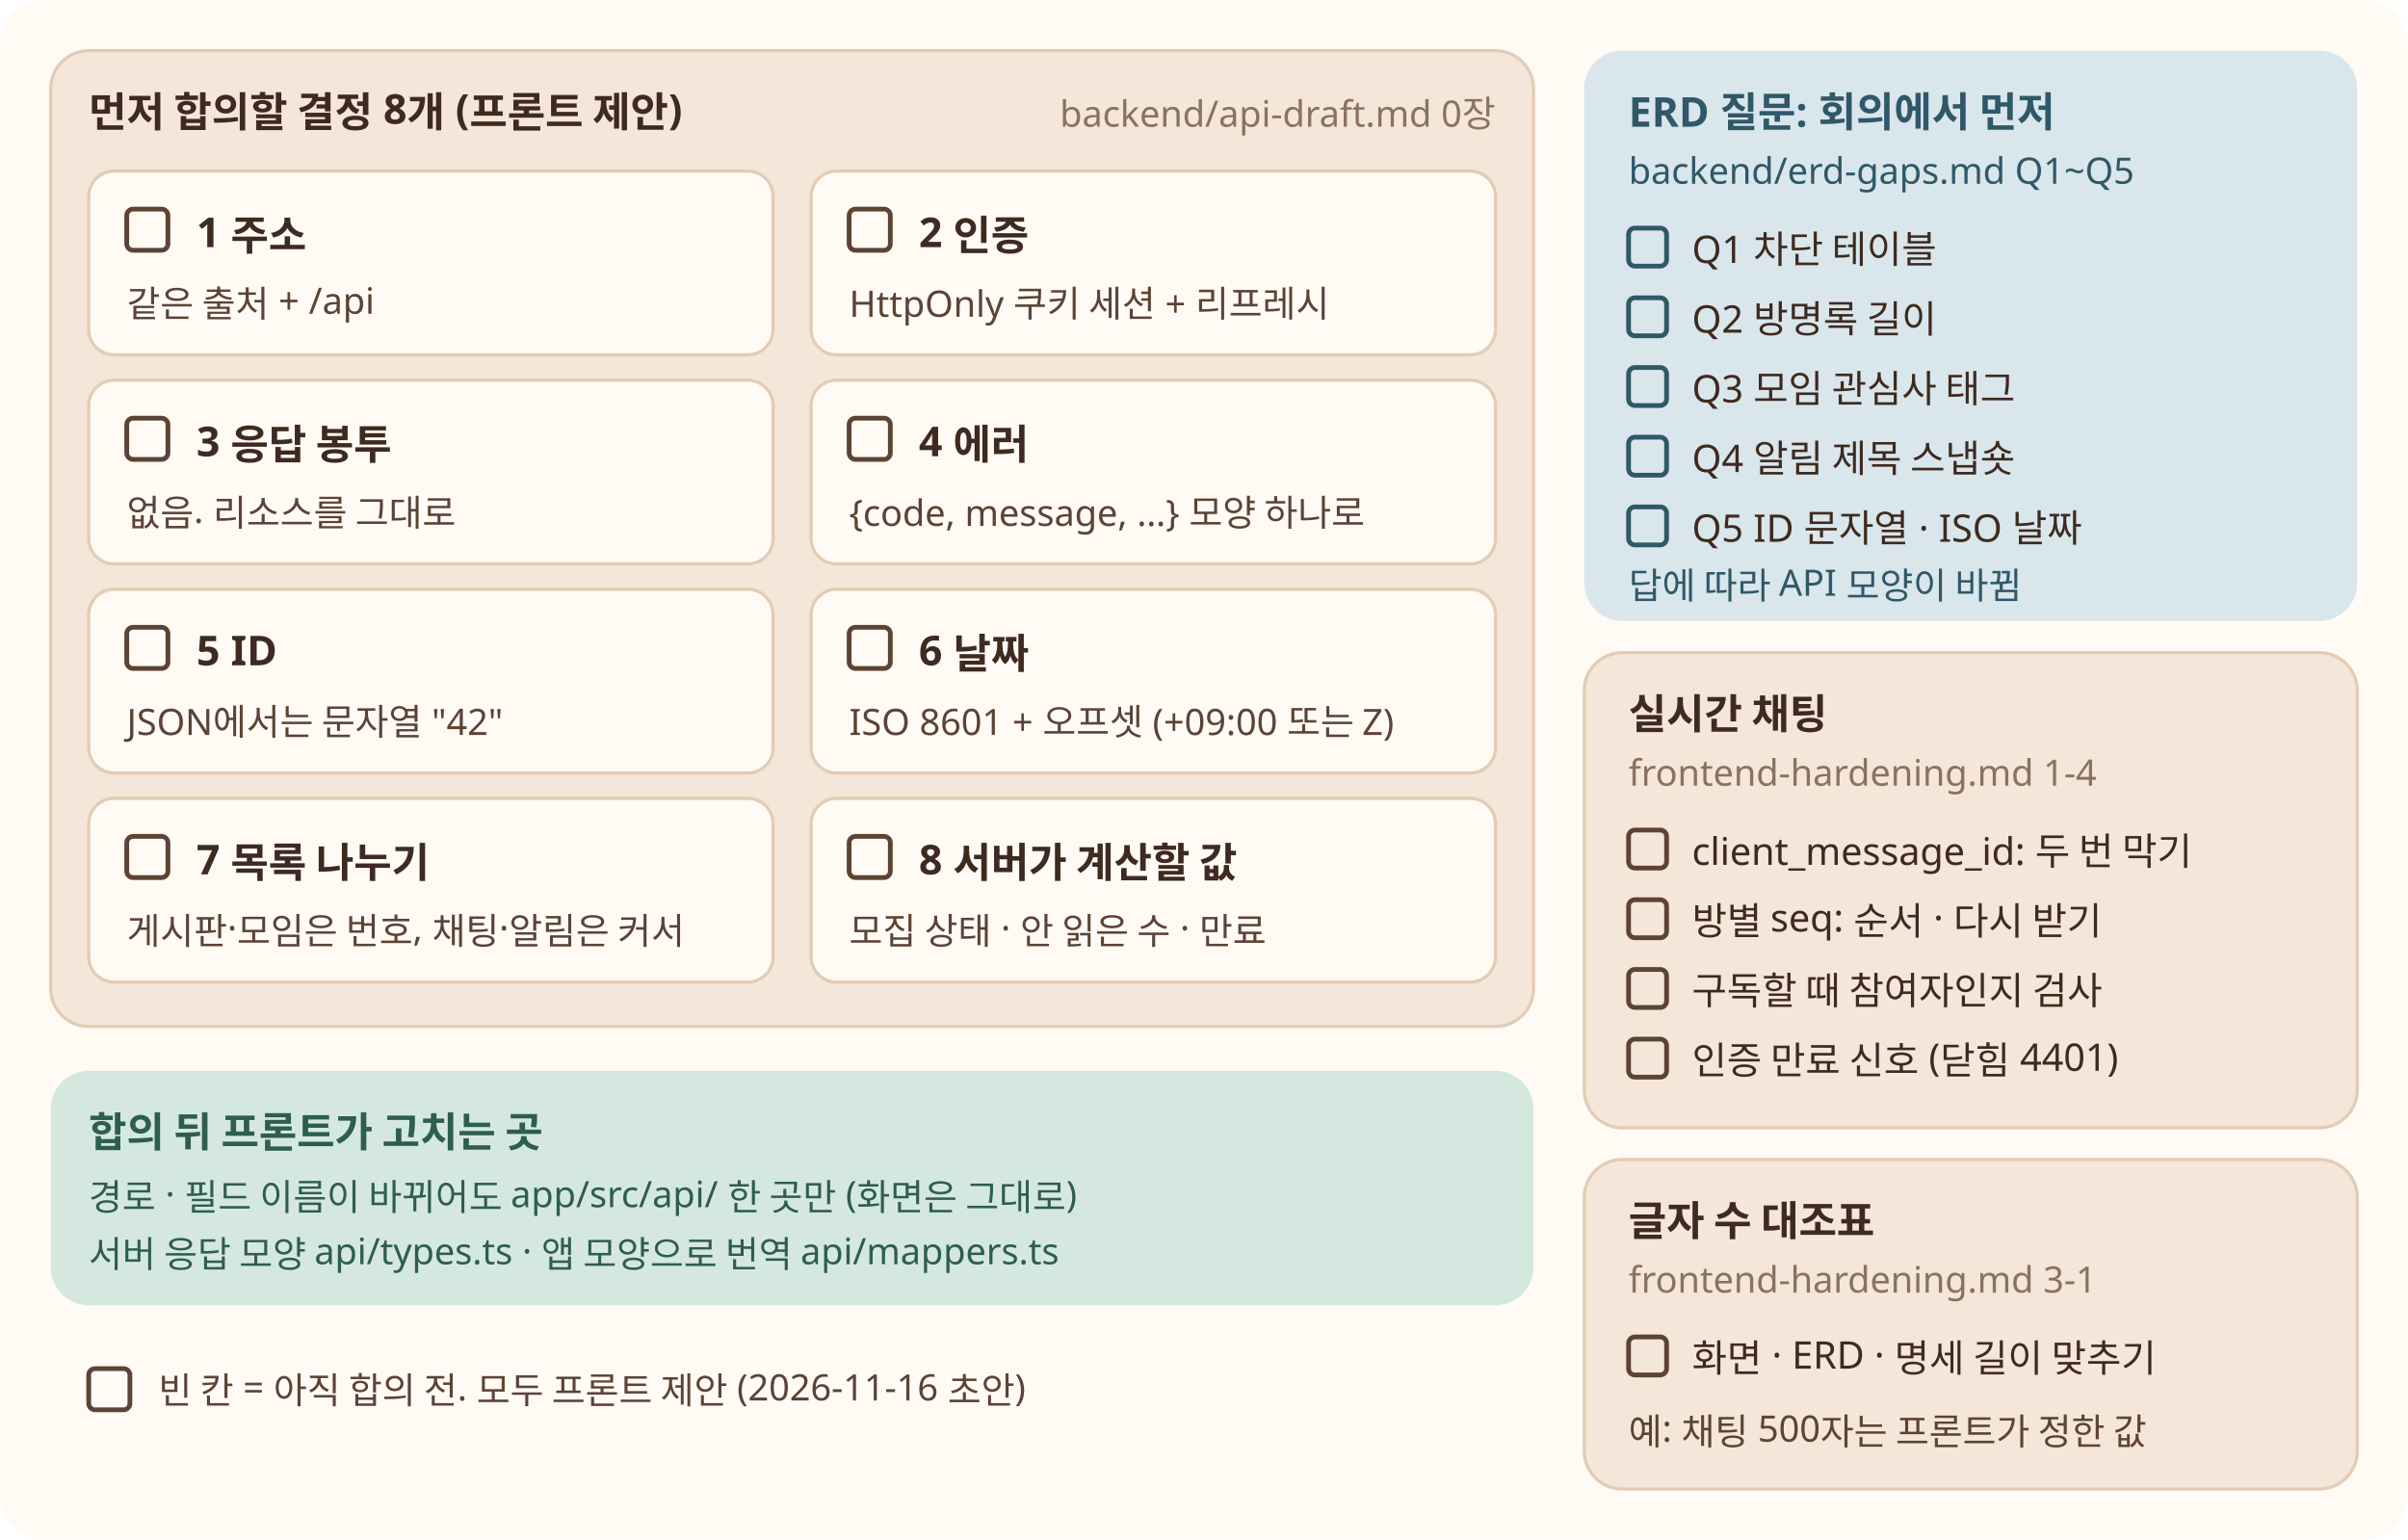
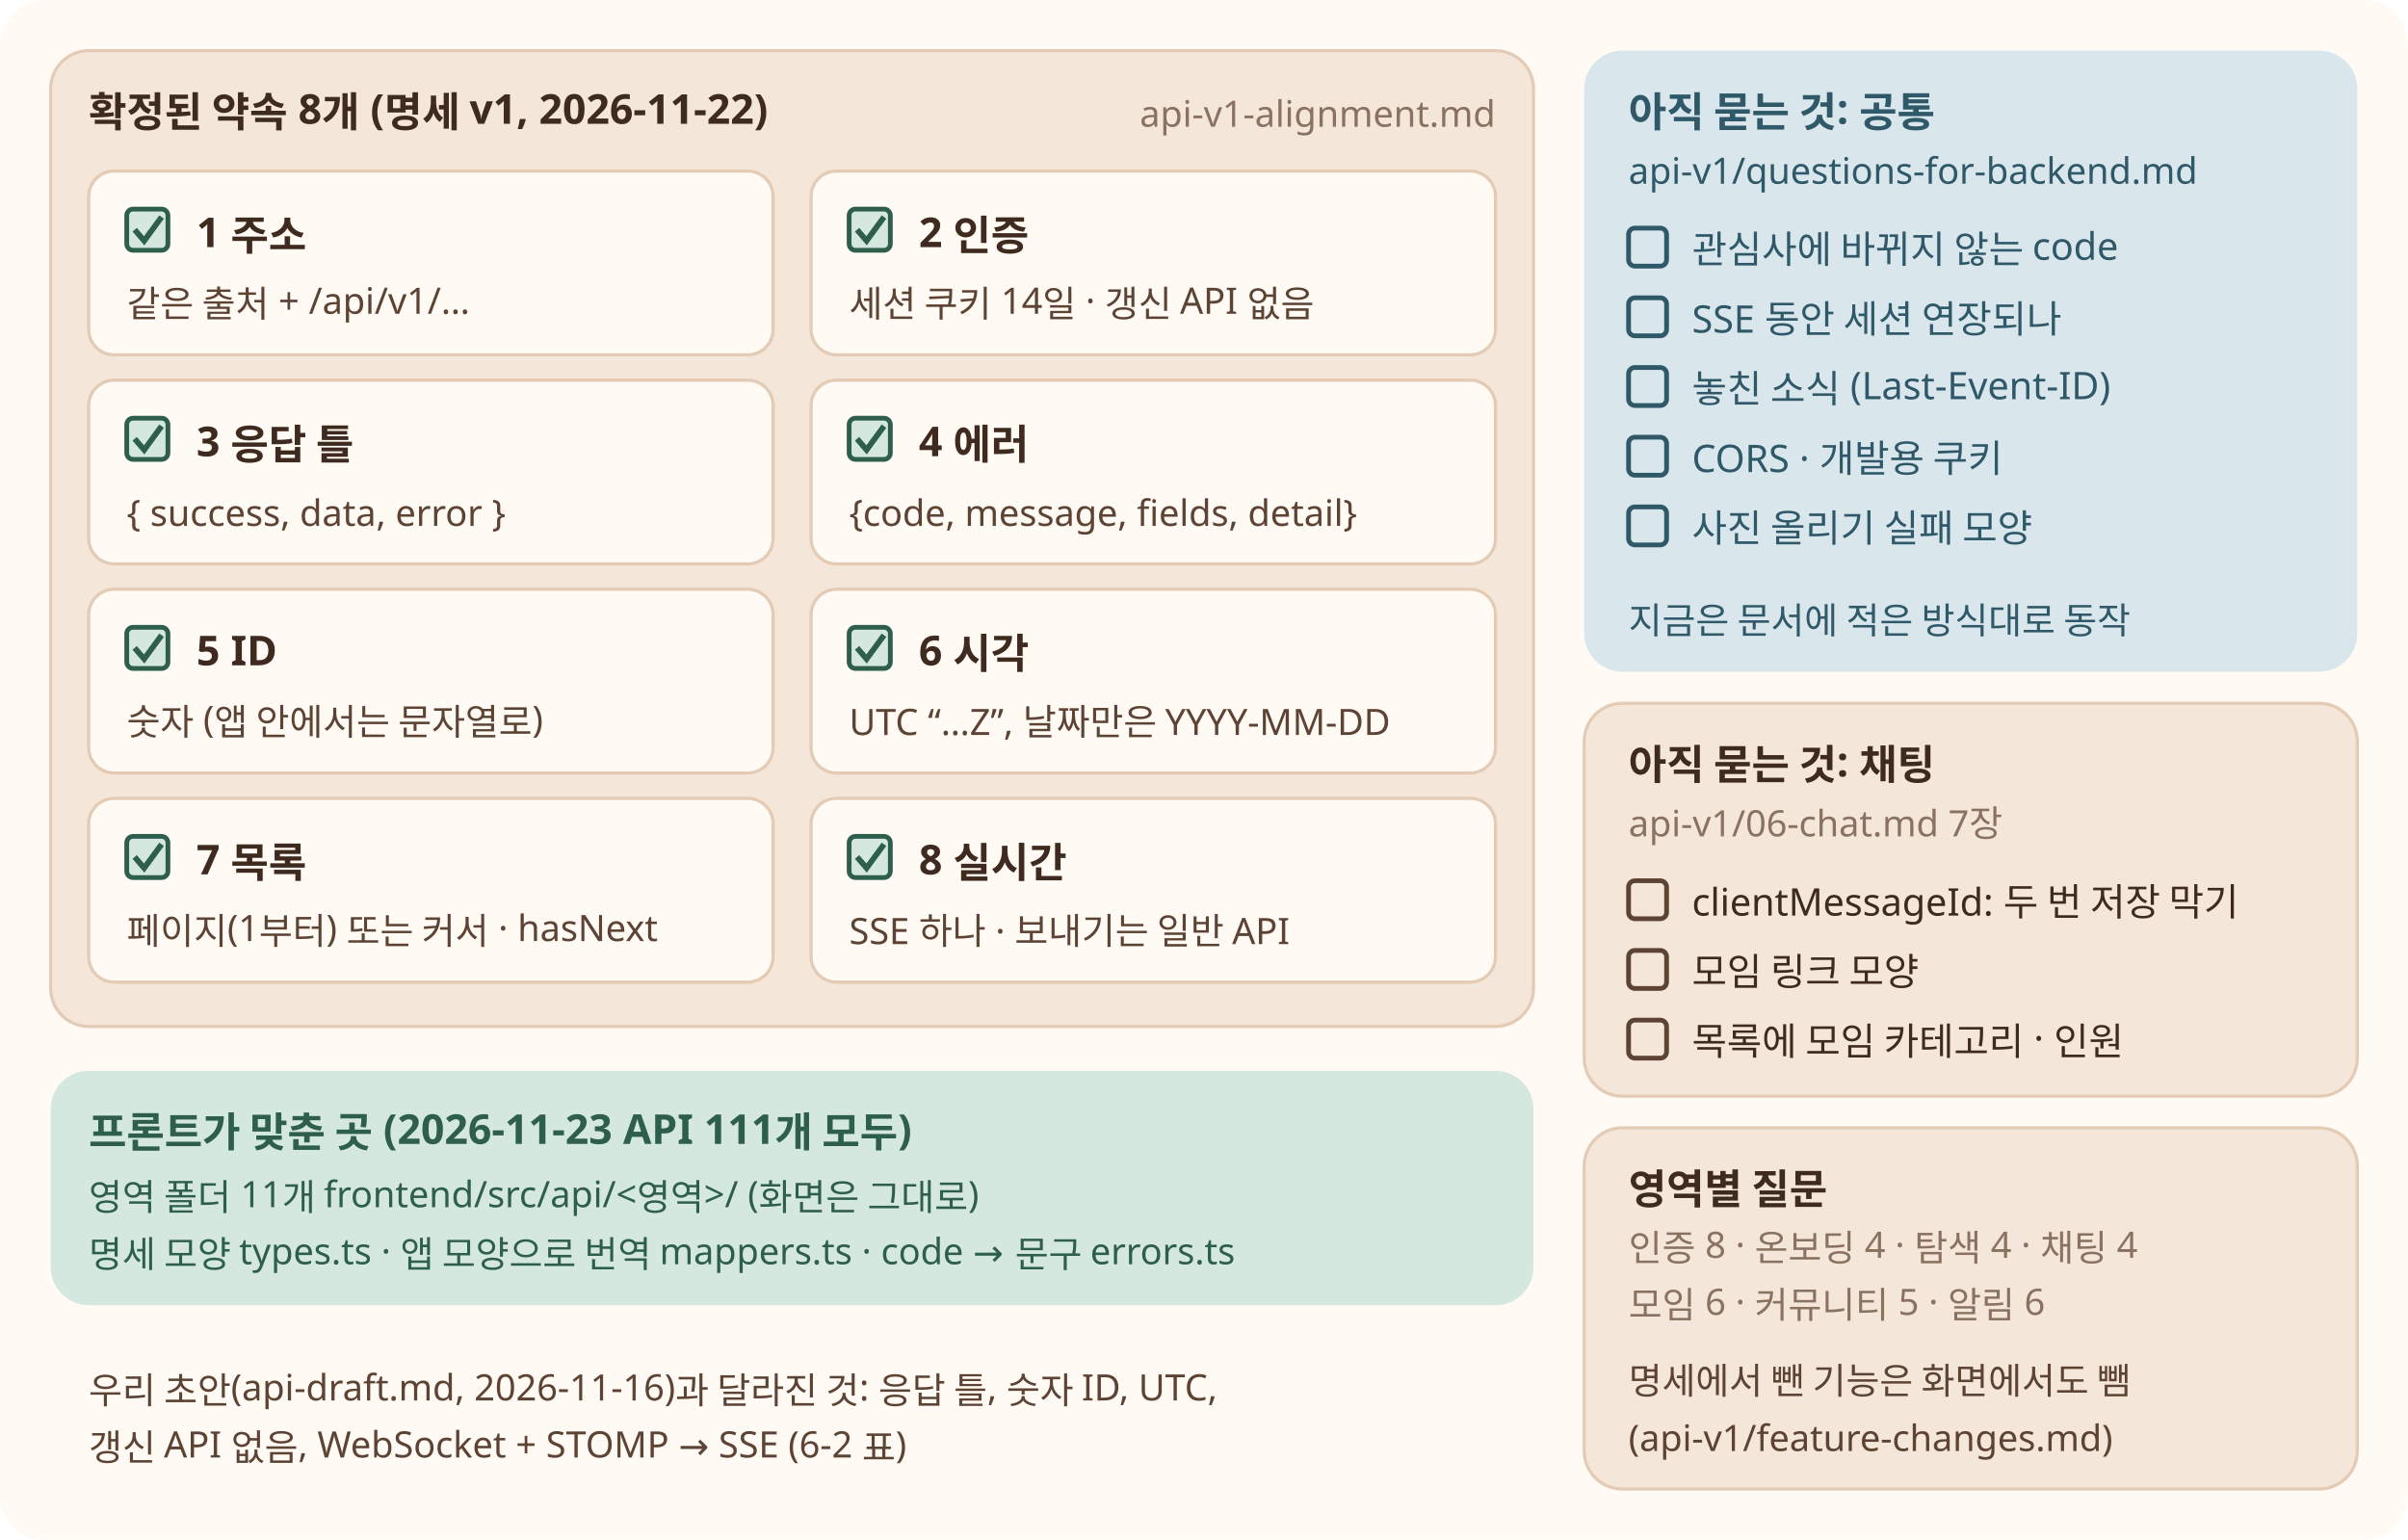
- <svg xmlns="http://www.w3.org/2000/svg" viewBox="0 0 760 486" width="760" height="486" role="img" aria-label="백엔드와 합의할 것 체크리스트: API 결정 8개, ERD에 먼저 물어볼 질문 Q1~Q5, 실시간 채팅 약속, 글자 수 대조표. 모두 아직 합의 전인 프론트 제안" font-family="'Noto Sans KR','Malgun Gothic','Apple SD Gothic Neo',sans-serif" font-size="13" style="fill:var(--ink,#3e2a1f)">
+ <svg xmlns="http://www.w3.org/2000/svg" viewBox="0 0 760 486" width="760" height="486" role="img" aria-label="백엔드 확정 API 명세 v1(API 111개)로 정해진 약속 8개와, 프론트가 아직 백엔드에 묻고 있는 질문. 프론트는 이 약속에 맞췄고, 남은 질문은 지금 정한 방식대로 동작한다" font-family="'Noto Sans KR','Malgun Gothic','Apple SD Gothic Neo',sans-serif" font-size="13" style="fill:var(--ink,#3e2a1f)">
  <rect width="760" height="486" rx="14" style="fill:var(--fig-bg,#fffaf4)" />
  <rect x="16" y="16" width="468" height="308" rx="12" style="fill:var(--box,#f4e6d8);stroke:var(--box-line,#e3cbb5)" />
-   <text x="28" y="40" font-weight="700">먼저 합의할 결정 8개 (프론트 제안)</text>
-   <text x="472" y="40" text-anchor="end" font-size="11.5" style="fill:var(--ink-mute,#8a7262)">backend/api-draft.md 0장</text>
+   <text x="28" y="40" font-weight="700">확정된 약속 8개 (명세 v1, 2026-11-22)</text>
+   <text x="472" y="40" text-anchor="end" font-size="11.5" style="fill:var(--ink-mute,#8a7262)">api-v1-alignment.md</text>
  <g>
    <rect x="28" y="54" width="216" height="58" rx="8" style="fill:var(--fig-bg,#fffaf4);stroke:var(--box-line,#e3cbb5)" />
-     <rect x="40" y="66" width="13" height="13" rx="2" style="fill:none;stroke:var(--ink-soft,#5c4334)" stroke-width="1.5" />
+     <rect x="40" y="66" width="13" height="13" rx="2" style="fill:var(--chip-mint-bg,#d5e8df);stroke:var(--chip-mint-fg,#2e5e4c)" stroke-width="1.5" />
+     <path d="M42.5 72.5 L45.5 76 L51 68.5" style="fill:none;stroke:var(--chip-mint-fg,#2e5e4c)" stroke-width="1.8" />
    <text x="62" y="78" font-weight="700">1 주소</text>
-     <text x="40" y="100" font-size="11.5" style="fill:var(--ink-soft,#5c4334)">같은 출처 + /api</text>
+     <text x="40" y="100" font-size="11.5" style="fill:var(--ink-soft,#5c4334)">같은 출처 + /api/v1/…</text>
    <rect x="256" y="54" width="216" height="58" rx="8" style="fill:var(--fig-bg,#fffaf4);stroke:var(--box-line,#e3cbb5)" />
-     <rect x="268" y="66" width="13" height="13" rx="2" style="fill:none;stroke:var(--ink-soft,#5c4334)" stroke-width="1.5" />
+     <rect x="268" y="66" width="13" height="13" rx="2" style="fill:var(--chip-mint-bg,#d5e8df);stroke:var(--chip-mint-fg,#2e5e4c)" stroke-width="1.5" />
+     <path d="M270.5 72.5 L273.5 76 L279 68.5" style="fill:none;stroke:var(--chip-mint-fg,#2e5e4c)" stroke-width="1.8" />
    <text x="290" y="78" font-weight="700">2 인증</text>
-     <text x="268" y="100" font-size="11.5" style="fill:var(--ink-soft,#5c4334)">HttpOnly 쿠키 세션 + 리프레시</text>
+     <text x="268" y="100" font-size="11.5" style="fill:var(--ink-soft,#5c4334)">세션 쿠키 14일 · 갱신 API 없음</text>
    <rect x="28" y="120" width="216" height="58" rx="8" style="fill:var(--fig-bg,#fffaf4);stroke:var(--box-line,#e3cbb5)" />
-     <rect x="40" y="132" width="13" height="13" rx="2" style="fill:none;stroke:var(--ink-soft,#5c4334)" stroke-width="1.5" />
-     <text x="62" y="144" font-weight="700">3 응답 봉투</text>
-     <text x="40" y="166" font-size="11.5" style="fill:var(--ink-soft,#5c4334)">없음. 리소스를 그대로</text>
+     <rect x="40" y="132" width="13" height="13" rx="2" style="fill:var(--chip-mint-bg,#d5e8df);stroke:var(--chip-mint-fg,#2e5e4c)" stroke-width="1.5" />
+     <path d="M42.5 138.5 L45.5 142 L51 134.5" style="fill:none;stroke:var(--chip-mint-fg,#2e5e4c)" stroke-width="1.8" />
+     <text x="62" y="144" font-weight="700">3 응답 틀</text>
+     <text x="40" y="166" font-size="11.5" style="fill:var(--ink-soft,#5c4334)">{ success, data, error }</text>
    <rect x="256" y="120" width="216" height="58" rx="8" style="fill:var(--fig-bg,#fffaf4);stroke:var(--box-line,#e3cbb5)" />
-     <rect x="268" y="132" width="13" height="13" rx="2" style="fill:none;stroke:var(--ink-soft,#5c4334)" stroke-width="1.5" />
+     <rect x="268" y="132" width="13" height="13" rx="2" style="fill:var(--chip-mint-bg,#d5e8df);stroke:var(--chip-mint-fg,#2e5e4c)" stroke-width="1.5" />
+     <path d="M270.5 138.5 L273.5 142 L279 134.5" style="fill:none;stroke:var(--chip-mint-fg,#2e5e4c)" stroke-width="1.8" />
    <text x="290" y="144" font-weight="700">4 에러</text>
-     <text x="268" y="166" font-size="11.5" style="fill:var(--ink-soft,#5c4334)">{code, message, …} 모양 하나로</text>
+     <text x="268" y="166" font-size="11.5" style="fill:var(--ink-soft,#5c4334)">{code, message, fields, detail}</text>
    <rect x="28" y="186" width="216" height="58" rx="8" style="fill:var(--fig-bg,#fffaf4);stroke:var(--box-line,#e3cbb5)" />
-     <rect x="40" y="198" width="13" height="13" rx="2" style="fill:none;stroke:var(--ink-soft,#5c4334)" stroke-width="1.5" />
+     <rect x="40" y="198" width="13" height="13" rx="2" style="fill:var(--chip-mint-bg,#d5e8df);stroke:var(--chip-mint-fg,#2e5e4c)" stroke-width="1.5" />
+     <path d="M42.5 204.5 L45.5 208 L51 200.5" style="fill:none;stroke:var(--chip-mint-fg,#2e5e4c)" stroke-width="1.8" />
    <text x="62" y="210" font-weight="700">5 ID</text>
-     <text x="40" y="232" font-size="11.5" style="fill:var(--ink-soft,#5c4334)">JSON에서는 문자열 "42"</text>
+     <text x="40" y="232" font-size="11.5" style="fill:var(--ink-soft,#5c4334)">숫자 (앱 안에서는 문자열로)</text>
    <rect x="256" y="186" width="216" height="58" rx="8" style="fill:var(--fig-bg,#fffaf4);stroke:var(--box-line,#e3cbb5)" />
-     <rect x="268" y="198" width="13" height="13" rx="2" style="fill:none;stroke:var(--ink-soft,#5c4334)" stroke-width="1.5" />
-     <text x="290" y="210" font-weight="700">6 날짜</text>
-     <text x="268" y="232" font-size="11.5" style="fill:var(--ink-soft,#5c4334)">ISO 8601 + 오프셋 (+09:00 또는 Z)</text>
+     <rect x="268" y="198" width="13" height="13" rx="2" style="fill:var(--chip-mint-bg,#d5e8df);stroke:var(--chip-mint-fg,#2e5e4c)" stroke-width="1.5" />
+     <path d="M270.5 204.5 L273.5 208 L279 200.5" style="fill:none;stroke:var(--chip-mint-fg,#2e5e4c)" stroke-width="1.8" />
+     <text x="290" y="210" font-weight="700">6 시각</text>
+     <text x="268" y="232" font-size="11.5" style="fill:var(--ink-soft,#5c4334)">UTC “…Z”, 날짜만은 YYYY-MM-DD</text>
    <rect x="28" y="252" width="216" height="58" rx="8" style="fill:var(--fig-bg,#fffaf4);stroke:var(--box-line,#e3cbb5)" />
-     <rect x="40" y="264" width="13" height="13" rx="2" style="fill:none;stroke:var(--ink-soft,#5c4334)" stroke-width="1.5" />
-     <text x="62" y="276" font-weight="700">7 목록 나누기</text>
-     <text x="40" y="298" font-size="11.5" style="fill:var(--ink-soft,#5c4334)">게시판·모임은 번호, 채팅·알림은 커서</text>
+     <rect x="40" y="264" width="13" height="13" rx="2" style="fill:var(--chip-mint-bg,#d5e8df);stroke:var(--chip-mint-fg,#2e5e4c)" stroke-width="1.5" />
+     <path d="M42.5 270.5 L45.5 274 L51 266.5" style="fill:none;stroke:var(--chip-mint-fg,#2e5e4c)" stroke-width="1.8" />
+     <text x="62" y="276" font-weight="700">7 목록</text>
+     <text x="40" y="298" font-size="11.5" style="fill:var(--ink-soft,#5c4334)">페이지(1부터) 또는 커서 · hasNext</text>
    <rect x="256" y="252" width="216" height="58" rx="8" style="fill:var(--fig-bg,#fffaf4);stroke:var(--box-line,#e3cbb5)" />
-     <rect x="268" y="264" width="13" height="13" rx="2" style="fill:none;stroke:var(--ink-soft,#5c4334)" stroke-width="1.5" />
-     <text x="290" y="276" font-weight="700">8 서버가 계산할 값</text>
-     <text x="268" y="298" font-size="11.5" style="fill:var(--ink-soft,#5c4334)">모집 상태 · 안 읽은 수 · 만료</text>
+     <rect x="268" y="264" width="13" height="13" rx="2" style="fill:var(--chip-mint-bg,#d5e8df);stroke:var(--chip-mint-fg,#2e5e4c)" stroke-width="1.5" />
+     <path d="M270.5 270.5 L273.5 274 L279 266.5" style="fill:none;stroke:var(--chip-mint-fg,#2e5e4c)" stroke-width="1.8" />
+     <text x="290" y="276" font-weight="700">8 실시간</text>
+     <text x="268" y="298" font-size="11.5" style="fill:var(--ink-soft,#5c4334)">SSE 하나 · 보내기는 일반 API</text>
  </g>
  <rect x="16" y="338" width="468" height="74" rx="12" style="fill:var(--chip-mint-bg,#d5e8df)" />
  <g style="fill:var(--chip-mint-fg,#2e5e4c)">
-     <text x="28" y="362" font-weight="700">합의 뒤 프론트가 고치는 곳</text>
-     <text x="28" y="382" font-size="11.5">경로 · 필드 이름이 바뀌어도 app/src/api/ 한 곳만 (화면은 그대로)</text>
-     <text x="28" y="400" font-size="11.5">서버 응답 모양 api/types.ts · 앱 모양으로 번역 api/mappers.ts</text>
+     <text x="28" y="362" font-weight="700">프론트가 맞춘 곳 (2026-11-23 API 111개 모두)</text>
+     <text x="28" y="382" font-size="11.5">영역 폴더 11개 frontend/src/api/&lt;영역&gt;/ (화면은 그대로)</text>
+     <text x="28" y="400" font-size="11.5">명세 모양 types.ts · 앱 모양으로 번역 mappers.ts · code → 문구 errors.ts</text>
  </g>
-   <rect x="28" y="432" width="13" height="13" rx="2" style="fill:none;stroke:var(--ink-soft,#5c4334)" stroke-width="1.5" />
-   <text x="50" y="443" font-size="11.5" style="fill:var(--ink-soft,#5c4334)">빈 칸 = 아직 합의 전. 모두 프론트 제안 (2026-11-16 초안)</text>
-   <rect x="500" y="16" width="244" height="180" rx="12" style="fill:var(--chip-sky-bg,#d9e6ec)" />
-   <text x="514" y="40" font-weight="700" style="fill:var(--chip-sky-fg,#2f5868)">ERD 질문: 회의에서 먼저</text>
-   <text x="514" y="58" font-size="11.5" style="fill:var(--chip-sky-fg,#2f5868)">backend/erd-gaps.md Q1~Q5</text>
+   <text x="28" y="443" font-size="11.5" style="fill:var(--ink-soft,#5c4334)">우리 초안(api-draft.md, 2026-11-16)과 달라진 것: 응답 틀, 숫자 ID, UTC,</text>
+   <text x="28" y="461" font-size="11.5" style="fill:var(--ink-soft,#5c4334)">갱신 API 없음, WebSocket + STOMP → SSE (6-2 표)</text>
+   <rect x="500" y="16" width="244" height="196" rx="12" style="fill:var(--chip-sky-bg,#d9e6ec)" />
+   <text x="514" y="40" font-weight="700" style="fill:var(--chip-sky-fg,#2f5868)">아직 묻는 것: 공통</text>
+   <text x="514" y="58" font-size="11.5" style="fill:var(--chip-sky-fg,#2f5868)">api-v1/questions-for-backend.md</text>
+   <g font-size="12" style="fill:var(--chip-sky-fg,#2f5868)">
+     <rect x="514" y="72" width="12" height="12" rx="2" style="fill:none;stroke:var(--chip-sky-fg,#2f5868)" stroke-width="1.5" />
+     <text x="534" y="83">관심사에 바뀌지 않는 code</text>
+     <rect x="514" y="94" width="12" height="12" rx="2" style="fill:none;stroke:var(--chip-sky-fg,#2f5868)" stroke-width="1.5" />
+     <text x="534" y="105">SSE 동안 세션 연장되나</text>
+     <rect x="514" y="116" width="12" height="12" rx="2" style="fill:none;stroke:var(--chip-sky-fg,#2f5868)" stroke-width="1.5" />
+     <text x="534" y="127">놓친 소식 (Last-Event-ID)</text>
+     <rect x="514" y="138" width="12" height="12" rx="2" style="fill:none;stroke:var(--chip-sky-fg,#2f5868)" stroke-width="1.5" />
+     <text x="534" y="149">CORS · 개발용 쿠키</text>
+     <rect x="514" y="160" width="12" height="12" rx="2" style="fill:none;stroke:var(--chip-sky-fg,#2f5868)" stroke-width="1.5" />
+     <text x="534" y="171">사진 올리기 실패 모양</text>
+   </g>
+   <text x="514" y="200" font-size="11.5" style="fill:var(--chip-sky-fg,#2f5868)">지금은 문서에 적은 방식대로 동작</text>
+   <rect x="500" y="222" width="244" height="124" rx="12" style="fill:var(--box,#f4e6d8);stroke:var(--box-line,#e3cbb5)" />
+   <text x="514" y="246" font-weight="700">아직 묻는 것: 채팅</text>
+   <text x="514" y="264" font-size="11.5" style="fill:var(--ink-mute,#8a7262)">api-v1/06-chat.md 7장</text>
  <g font-size="12">
-     <rect x="514" y="72" width="12" height="12" rx="2" style="fill:none;stroke:var(--chip-sky-fg,#2f5868)" stroke-width="1.5" />
-     <text x="534" y="83">Q1 차단 테이블</text>
-     <rect x="514" y="94" width="12" height="12" rx="2" style="fill:none;stroke:var(--chip-sky-fg,#2f5868)" stroke-width="1.5" />
-     <text x="534" y="105">Q2 방명록 길이</text>
-     <rect x="514" y="116" width="12" height="12" rx="2" style="fill:none;stroke:var(--chip-sky-fg,#2f5868)" stroke-width="1.5" />
-     <text x="534" y="127">Q3 모임 관심사 태그</text>
-     <rect x="514" y="138" width="12" height="12" rx="2" style="fill:none;stroke:var(--chip-sky-fg,#2f5868)" stroke-width="1.5" />
-     <text x="534" y="149">Q4 알림 제목 스냅숏</text>
-     <rect x="514" y="160" width="12" height="12" rx="2" style="fill:none;stroke:var(--chip-sky-fg,#2f5868)" stroke-width="1.5" />
-     <text x="534" y="171">Q5 ID 문자열 · ISO 날짜</text>
+     <rect x="514" y="278" width="12" height="12" rx="2" style="fill:none;stroke:var(--ink-soft,#5c4334)" stroke-width="1.5" />
+     <text x="534" y="289">clientMessageId: 두 번 저장 막기</text>
+     <rect x="514" y="300" width="12" height="12" rx="2" style="fill:none;stroke:var(--ink-soft,#5c4334)" stroke-width="1.5" />
+     <text x="534" y="311">모임 링크 모양</text>
+     <rect x="514" y="322" width="12" height="12" rx="2" style="fill:none;stroke:var(--ink-soft,#5c4334)" stroke-width="1.5" />
+     <text x="534" y="333">목록에 모임 카테고리 · 인원</text>
  </g>
-   <text x="514" y="189" font-size="11.5" style="fill:var(--chip-sky-fg,#2f5868)">답에 따라 API 모양이 바뀜</text>
-   <rect x="500" y="206" width="244" height="150" rx="12" style="fill:var(--box,#f4e6d8);stroke:var(--box-line,#e3cbb5)" />
-   <text x="514" y="230" font-weight="700">실시간 채팅</text>
-   <text x="514" y="248" font-size="11.5" style="fill:var(--ink-mute,#8a7262)">frontend-hardening.md 1-4</text>
-   <g font-size="12">
-     <rect x="514" y="262" width="12" height="12" rx="2" style="fill:none;stroke:var(--ink-soft,#5c4334)" stroke-width="1.5" />
-     <text x="534" y="273">client_message_id: 두 번 막기</text>
-     <rect x="514" y="284" width="12" height="12" rx="2" style="fill:none;stroke:var(--ink-soft,#5c4334)" stroke-width="1.5" />
-     <text x="534" y="295">방별 seq: 순서 · 다시 받기</text>
-     <rect x="514" y="306" width="12" height="12" rx="2" style="fill:none;stroke:var(--ink-soft,#5c4334)" stroke-width="1.5" />
-     <text x="534" y="317">구독할 때 참여자인지 검사</text>
-     <rect x="514" y="328" width="12" height="12" rx="2" style="fill:none;stroke:var(--ink-soft,#5c4334)" stroke-width="1.5" />
-     <text x="534" y="339">인증 만료 신호 (닫힘 4401)</text>
-   </g>
-   <rect x="500" y="366" width="244" height="104" rx="12" style="fill:var(--box,#f4e6d8);stroke:var(--box-line,#e3cbb5)" />
-   <text x="514" y="390" font-weight="700">글자 수 대조표</text>
-   <text x="514" y="408" font-size="11.5" style="fill:var(--ink-mute,#8a7262)">frontend-hardening.md 3-1</text>
-   <rect x="514" y="422" width="12" height="12" rx="2" style="fill:none;stroke:var(--ink-soft,#5c4334)" stroke-width="1.5" />
-   <text x="534" y="433" font-size="12">화면 · ERD · 명세 길이 맞추기</text>
-   <text x="514" y="456" font-size="11.5" style="fill:var(--ink-soft,#5c4334)">예: 채팅 500자는 프론트가 정한 값</text>
+   <rect x="500" y="356" width="244" height="114" rx="12" style="fill:var(--box,#f4e6d8);stroke:var(--box-line,#e3cbb5)" />
+   <text x="514" y="380" font-weight="700">영역별 질문</text>
+   <text x="514" y="398" font-size="11.5" style="fill:var(--ink-mute,#8a7262)">인증 8 · 온보딩 4 · 탐색 4 · 채팅 4</text>
+   <text x="514" y="416" font-size="11.5" style="fill:var(--ink-mute,#8a7262)">모임 6 · 커뮤니티 5 · 알림 6</text>
+   <text x="514" y="440" font-size="11.5" style="fill:var(--ink-soft,#5c4334)">명세에서 뺀 기능은 화면에서도 뺌</text>
+   <text x="514" y="458" font-size="11.5" style="fill:var(--ink-soft,#5c4334)">(api-v1/feature-changes.md)</text>
</svg>
